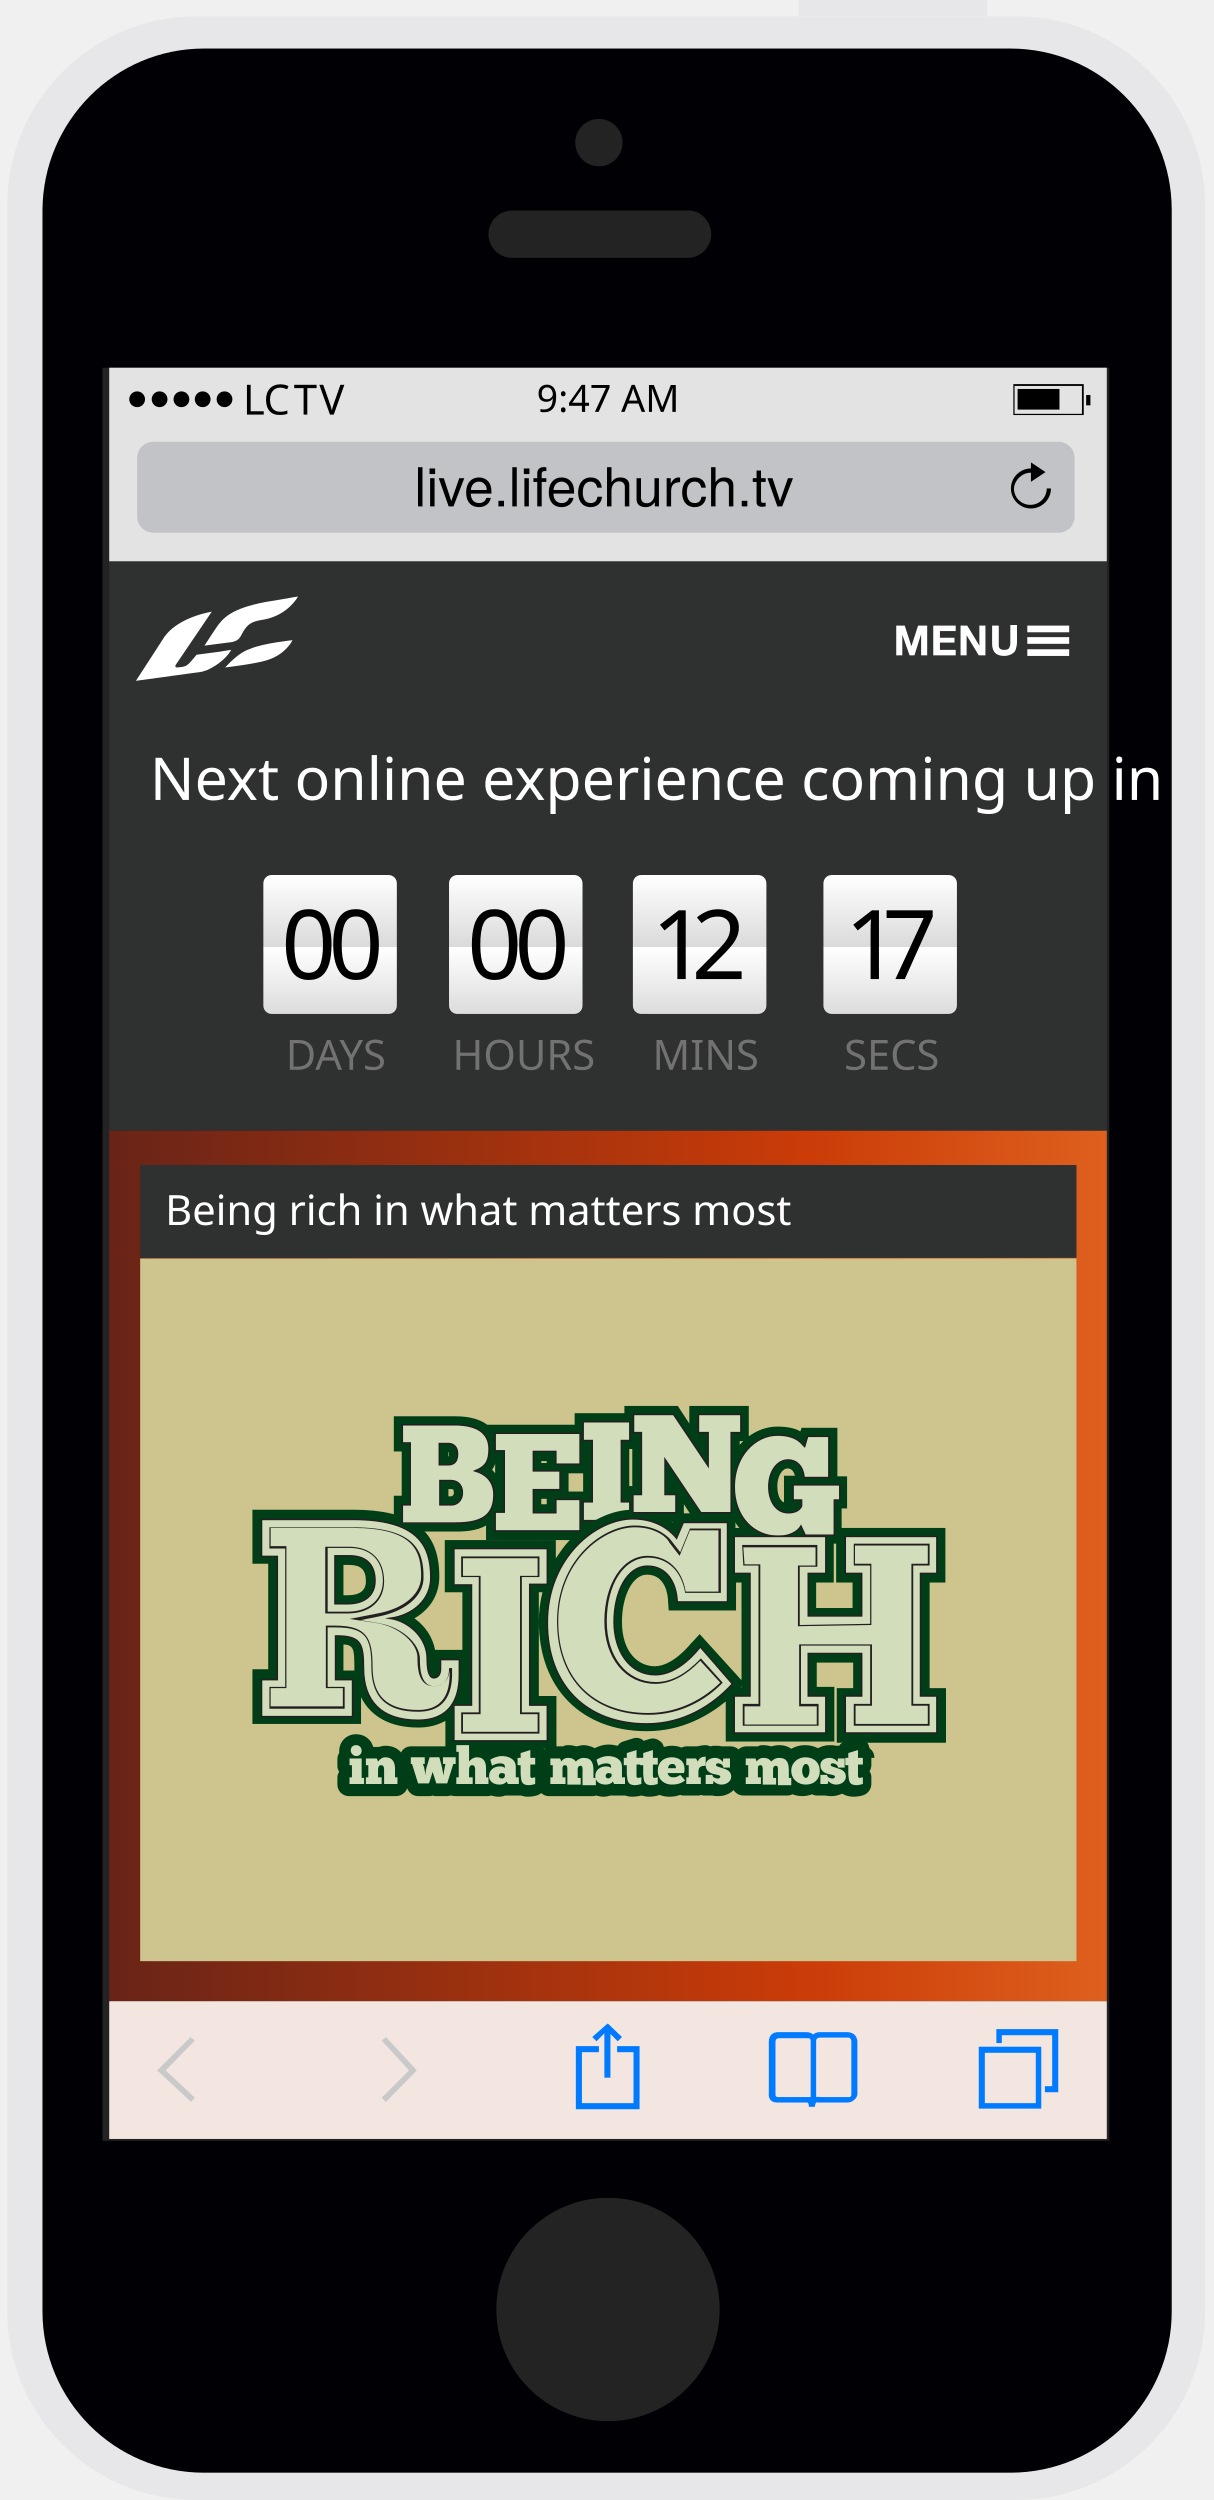
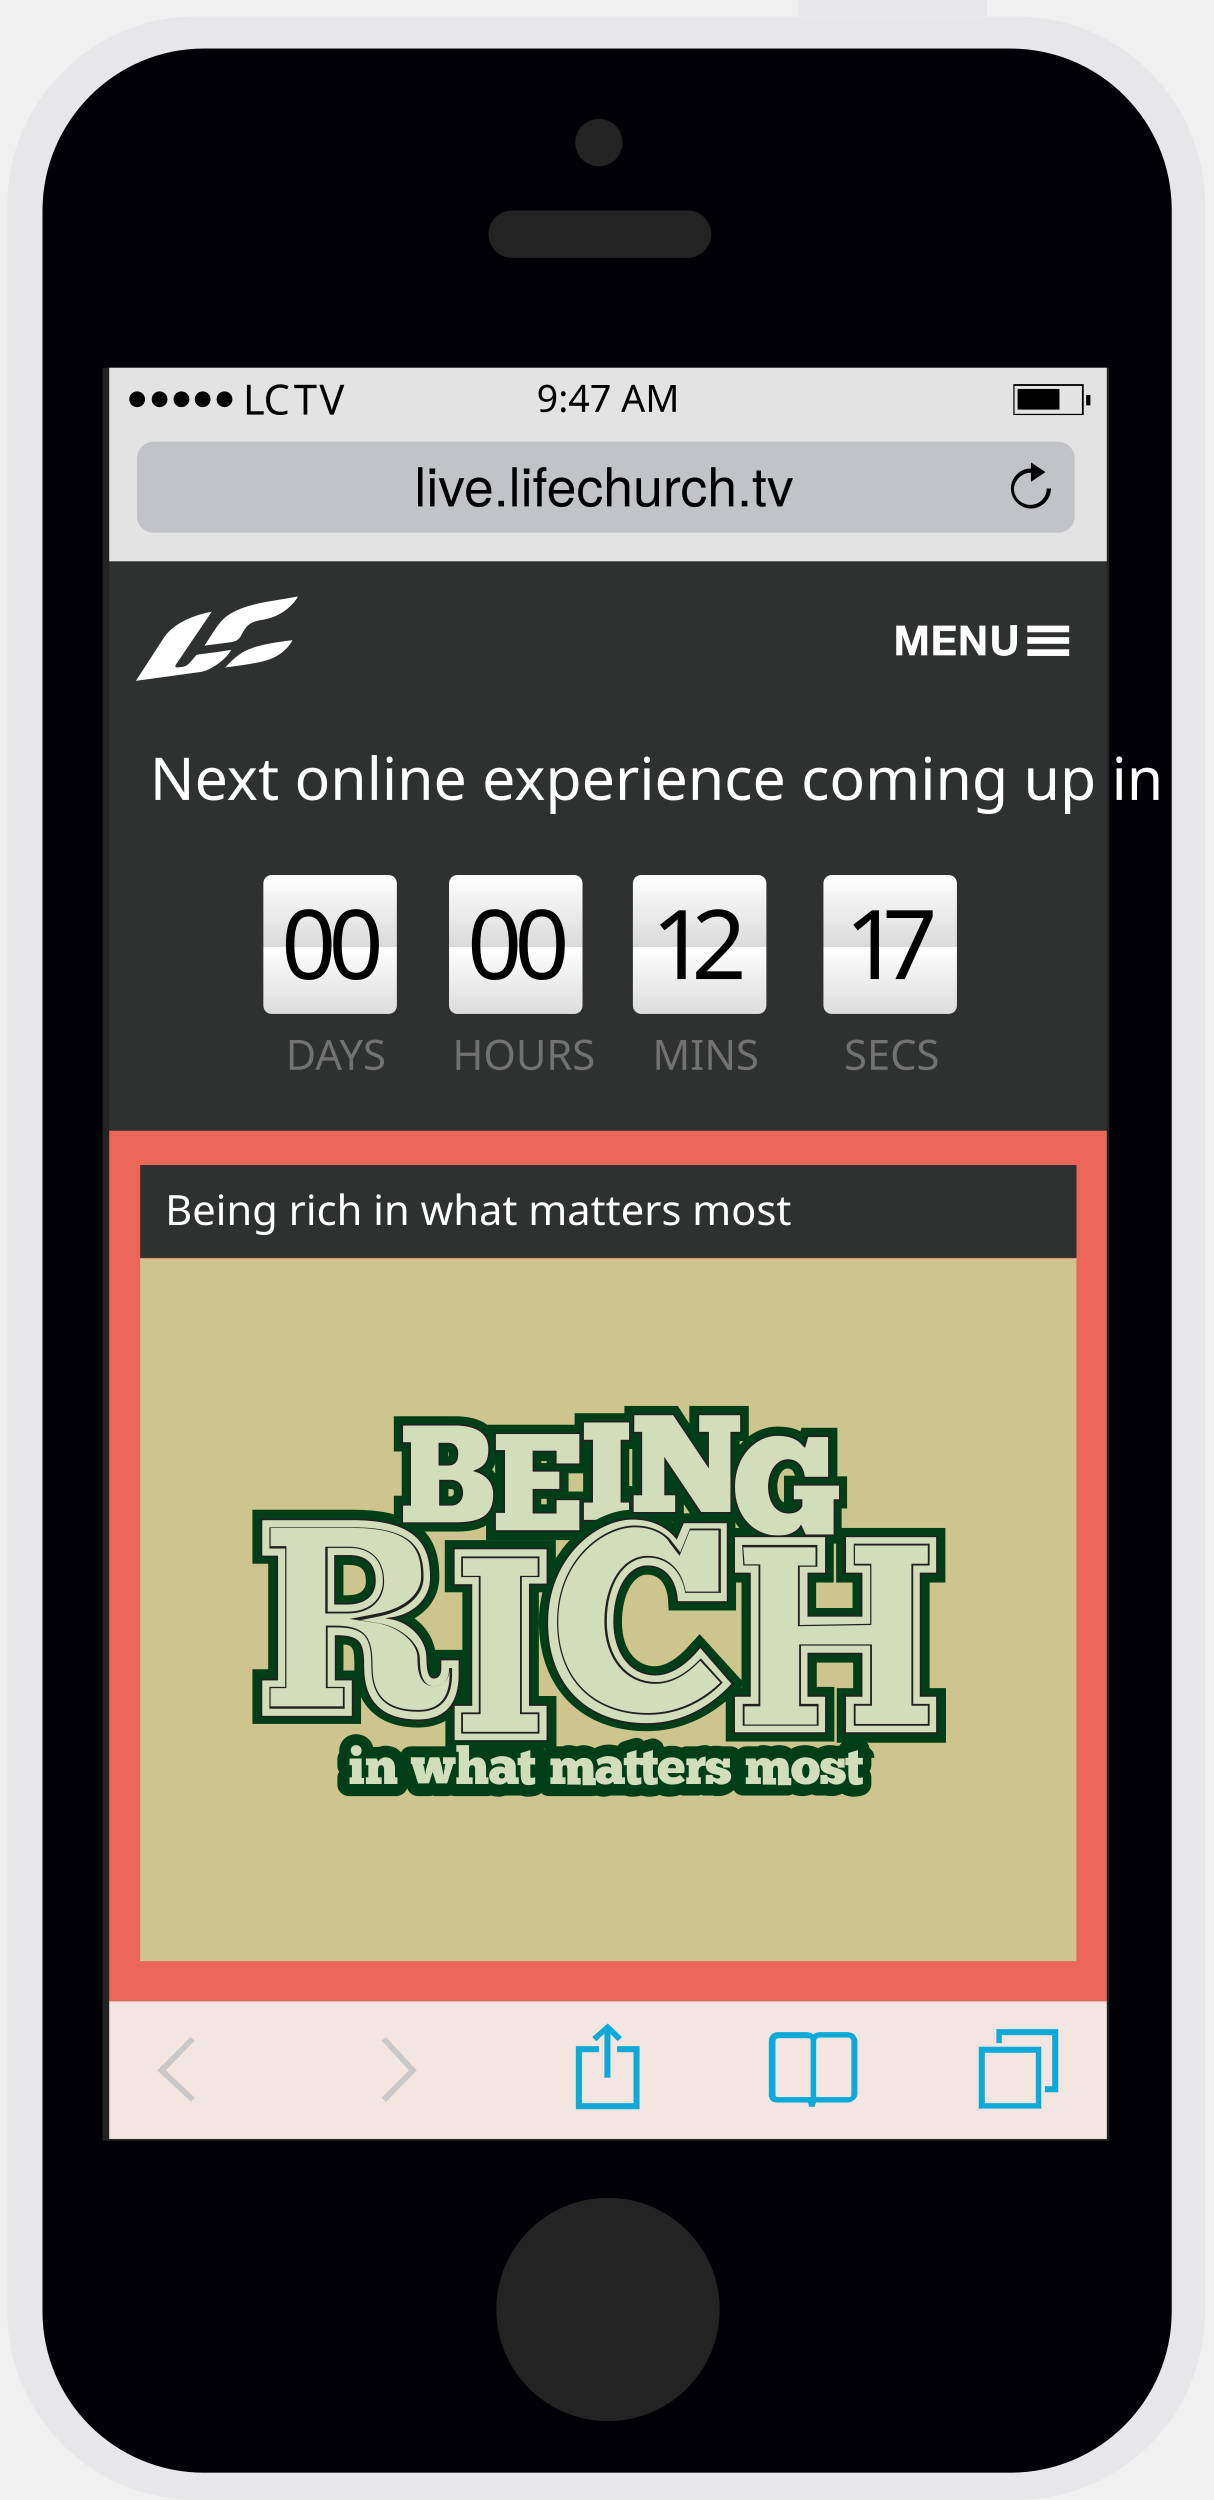
<svg xmlns="http://www.w3.org/2000/svg" version="1.1" x="0px" y="0px" viewBox="84.3 0 200 412" enable-background="new 84.3 0 200 412" xml:space="preserve">
  <g id="Phone">
    <g>
      <path fill="#E7E7E9" d="M282.9,380.9c0,17.2-14,31.1-31.1,31.1H116.6c-17.2,0-31.1-14-31.1-31.1V33.8c0-17.2,14-31.1,31.1-31.1    h135.2c17.2,0,31.1,14,31.1,31.1V380.9z" />
      <path fill="#010005" d="M277.4,380.9c0,14.7-11.9,26.6-26.6,26.6H117.9c-14.7,0-26.6-11.9-26.6-26.6V34.6    C91.4,19.9,103.3,8,117.9,8h132.9c14.7,0,26.6,11.9,26.6,26.6V380.9z" />
      <rect x="215.9" y="0" fill="#E7E7E9" width="31.1" height="2.7" />
      <circle fill="#232323" cx="184.5" cy="380.6" r="18.4" />
      <path fill="#232323" d="M201.5,38.6c0,2.2-1.8,3.9-3.9,3.9h-28.9c-2.2,0-3.9-1.8-3.9-3.9l0,0c0-2.2,1.8-3.9,3.9-3.9h28.9    C199.7,34.6,201.5,36.4,201.5,38.6L201.5,38.6z" />
      <circle fill="#232323" cx="183" cy="23.5" r="3.9" />
      <rect x="101.2" y="60.6" fill="#232323" width="165.9" height="292.2" />
    </g>
  </g>
  <g id="Contents">
-     <linearGradient id="SVGID_1_" gradientUnits="userSpaceOnUse" x1="102.254" y1="258.072" x2="266.699" y2="258.072">
-       <stop offset="0" style="stop-color:#692417" />
-       <stop offset="0.7" style="stop-color:#CB3C08" />
-       <stop offset="1" style="stop-color:#DE601E" />
-     </linearGradient>
-     <rect x="102.3" y="186.3" fill="url(#SVGID_1_)" width="164.4" height="143.5" />
+     <rect x="102.3" y="186.3" fill="#E96658" width="164.4" height="143.5" />
    <rect x="102.3" y="92.5" fill="#2F3030" width="164.4" height="93.8" />
    <path fill="#FFFFFF" d="M118.5,110.4c-0.3,0.1-0.6,0.2-0.9,0.3l-10.9,1.5l4.6-7.1c1.1-1.7,3.7-3.5,7.9-4.3l-4.2,6.2   c-0.1,0.1-0.2,0.3-0.4,0.6l-1.3,1.9c-0.2,0.3-0.1,0.5,0.2,0.5c1.2-0.1,1.5-0.2,2-0.7c0.1-0.1,0.8-0.9,1.2-1.4l3.8-0.5   c1.1-0.2,1.9-0.3,1.9-0.3S121.5,109,118.5,110.4z M128.3,108.8c-1.8,0.6-6.9,1.2-6.9,1.2c2.4-2.6,3.7-2.9,4.2-3.1   c2.1-0.9,6.9-1.4,6.9-1.4C132.5,105.5,131.5,107.8,128.3,108.8z M127.8,102.1c-1.8,0.3-2.7,0.5-3.7,2.5c-0.1,0.2-0.4,0.9-1.2,1.1   l-0.3,0.1l-4.6,0.6c0.7-1.1,1.7-2.6,1.9-2.9c1.1-1.6,2.4-3.2,8.2-4.3c0,0,3.2-0.5,5.3-0.9C133.4,98.4,131.7,101.4,127.8,102.1z" />
    <g>
      <path fill="#FFFFFF" d="M233.4,103.1l1.1,3.4h0l1.1-3.4h1.5v4.9h-1v-3.5h0L235,108h-0.8l-1.2-3.4h0v3.4h-1v-4.9H233.4z" />
      <path fill="#FFFFFF" d="M241.8,103.1v0.9h-2.6v1.1h2.4v0.8h-2.4v1.2h2.6v0.9h-3.7v-4.9H241.8z" />
      <path fill="#FFFFFF" d="M243.7,103.1l2,3.3h0v-3.3h1v4.9h-1.1l-2-3.3h0v3.3h-1v-4.9H243.7z" />
      <path fill="#FFFFFF" d="M251.3,107.6c-0.4,0.3-0.9,0.5-1.5,0.5c-0.7,0-1.2-0.2-1.5-0.5s-0.5-0.8-0.5-1.5v-3h1.1v3    c0,0.1,0,0.3,0,0.4s0.1,0.2,0.1,0.3c0.1,0.1,0.2,0.2,0.3,0.2c0.1,0.1,0.3,0.1,0.5,0.1c0.4,0,0.7-0.1,0.8-0.3    c0.1-0.2,0.2-0.4,0.2-0.8v-3h1.1v3C251.8,106.8,251.7,107.3,251.3,107.6z" />
    </g>
    <rect x="253.6" y="103.1" fill="#FFFFFF" width="6.9" height="1.1" />
    <rect x="253.6" y="105" fill="#FFFFFF" width="6.9" height="1.1" />
    <rect x="253.6" y="107" fill="#FFFFFF" width="6.9" height="1.1" />
    <text transform="matrix(1 0 0 1 108.9906 131.8236)" fill="#FFFFFF" font-family="'MyriadPro-Regular'" font-size="9.719">Next online experience coming up in</text>
-     <linearGradient id="SVGID_2_" gradientUnits="userSpaceOnUse" x1="138.689" y1="144.2" x2="138.689" y2="167.032">
+     <linearGradient id="SVGID_1_" gradientUnits="userSpaceOnUse" x1="138.689" y1="144.2" x2="138.689" y2="167.032">
      <stop offset="0" style="stop-color:#FFFFFF" />
      <stop offset="0.518" style="stop-color:#DBDADA" />
      <stop offset="0.52" style="stop-color:#FFFFFF" />
      <stop offset="1" style="stop-color:#DDDCDC" />
    </linearGradient>
-     <path fill="url(#SVGID_2_)" d="M149.7,165.7c0,0.8-0.6,1.4-1.4,1.4h-19.2c-0.8,0-1.4-0.6-1.4-1.4v-20.1c0-0.8,0.6-1.4,1.4-1.4h19.2   c0.8,0,1.4,0.6,1.4,1.4V165.7z" />
+     <path fill="url(#SVGID_1_)" d="M149.7,165.7c0,0.8-0.6,1.4-1.4,1.4h-19.2c-0.8,0-1.4-0.6-1.4-1.4v-20.1c0-0.8,0.6-1.4,1.4-1.4h19.2   c0.8,0,1.4,0.6,1.4,1.4V165.7z" />
    <text transform="matrix(1 0 0 1 130.6377 161.3466)">
      <tspan x="0" y="0" font-family="'MyriadPro-Regular'" font-size="15.868">0</tspan>
      <tspan x="7.8" y="0" font-family="'MyriadPro-Regular'" font-size="15.868">0</tspan>
    </text>
-     <linearGradient id="SVGID_3_" gradientUnits="userSpaceOnUse" x1="169.331" y1="144.2" x2="169.331" y2="167.032">
+     <linearGradient id="SVGID_2_" gradientUnits="userSpaceOnUse" x1="169.331" y1="144.2" x2="169.331" y2="167.032">
      <stop offset="0" style="stop-color:#FFFFFF" />
      <stop offset="0.518" style="stop-color:#DBDADA" />
      <stop offset="0.52" style="stop-color:#FFFFFF" />
      <stop offset="1" style="stop-color:#DDDCDC" />
    </linearGradient>
-     <path fill="url(#SVGID_3_)" d="M180.3,165.7c0,0.8-0.6,1.4-1.4,1.4h-19.2c-0.8,0-1.4-0.6-1.4-1.4v-20.1c0-0.8,0.6-1.4,1.4-1.4h19.2   c0.8,0,1.4,0.6,1.4,1.4V165.7z" />
+     <path fill="url(#SVGID_2_)" d="M180.3,165.7c0,0.8-0.6,1.4-1.4,1.4h-19.2c-0.8,0-1.4-0.6-1.4-1.4v-20.1c0-0.8,0.6-1.4,1.4-1.4h19.2   c0.8,0,1.4,0.6,1.4,1.4V165.7z" />
    <text transform="matrix(1 0 0 1 161.2803 161.3466)">
      <tspan x="0" y="0" font-family="'MyriadPro-Regular'" font-size="15.868">0</tspan>
      <tspan x="7.8" y="0" font-family="'MyriadPro-Regular'" font-size="15.868">0</tspan>
    </text>
-     <linearGradient id="SVGID_4_" gradientUnits="userSpaceOnUse" x1="199.631" y1="144.2" x2="199.631" y2="167.032">
+     <linearGradient id="SVGID_3_" gradientUnits="userSpaceOnUse" x1="199.631" y1="144.2" x2="199.631" y2="167.032">
      <stop offset="0" style="stop-color:#FFFFFF" />
      <stop offset="0.518" style="stop-color:#DBDADA" />
      <stop offset="0.52" style="stop-color:#FFFFFF" />
      <stop offset="1" style="stop-color:#DDDCDC" />
    </linearGradient>
-     <path fill="url(#SVGID_4_)" d="M210.6,165.7c0,0.8-0.6,1.4-1.4,1.4H190c-0.8,0-1.4-0.6-1.4-1.4v-20.1c0-0.8,0.6-1.4,1.4-1.4h19.2   c0.8,0,1.4,0.6,1.4,1.4V165.7z" />
+     <path fill="url(#SVGID_3_)" d="M210.6,165.7c0,0.8-0.6,1.4-1.4,1.4H190c-0.8,0-1.4-0.6-1.4-1.4v-20.1c0-0.8,0.6-1.4,1.4-1.4h19.2   c0.8,0,1.4,0.6,1.4,1.4V165.7z" />
    <text transform="matrix(1 0 0 1 191.6651 161.3466)">
      <tspan x="0" y="0" font-family="'MyriadPro-Regular'" font-size="15.868" letter-spacing="-1">1</tspan>
      <tspan x="6.6" y="0" font-family="'MyriadPro-Regular'" font-size="15.868">2</tspan>
    </text>
-     <linearGradient id="SVGID_5_" gradientUnits="userSpaceOnUse" x1="231.046" y1="144.2" x2="231.046" y2="167.032">
+     <linearGradient id="SVGID_4_" gradientUnits="userSpaceOnUse" x1="231.046" y1="144.2" x2="231.046" y2="167.032">
      <stop offset="0" style="stop-color:#FFFFFF" />
      <stop offset="0.518" style="stop-color:#DBDADA" />
      <stop offset="0.52" style="stop-color:#FFFFFF" />
      <stop offset="1" style="stop-color:#DDDCDC" />
    </linearGradient>
-     <path fill="url(#SVGID_5_)" d="M242,165.7c0,0.8-0.6,1.4-1.4,1.4h-19.2c-0.8,0-1.4-0.6-1.4-1.4v-20.1c0-0.8,0.6-1.4,1.4-1.4h19.2   c0.8,0,1.4,0.6,1.4,1.4V165.7z" />
+     <path fill="url(#SVGID_4_)" d="M242,165.7c0,0.8-0.6,1.4-1.4,1.4h-19.2c-0.8,0-1.4-0.6-1.4-1.4v-20.1c0-0.8,0.6-1.4,1.4-1.4h19.2   c0.8,0,1.4,0.6,1.4,1.4V165.7z" />
    <text transform="matrix(1 0 0 1 223.5097 161.3466)">
      <tspan x="0" y="0" font-family="'MyriadPro-Regular'" font-size="15.868" letter-spacing="-1">1</tspan>
      <tspan x="6.2" y="0" font-family="'MyriadPro-Regular'" font-size="15.868">7</tspan>
    </text>
    <text transform="matrix(1 0 0 1 131.393 176.3025)" fill="#727272" font-family="'MyriadPro-Regular'" font-size="6.867">DAYS</text>
    <text transform="matrix(1 0 0 1 158.8599 176.3025)" fill="#727272" font-family="'MyriadPro-Regular'" font-size="6.867">HOURS</text>
    <text transform="matrix(1 0 0 1 191.8199 176.3025)" fill="#727272" font-family="'MyriadPro-Regular'" font-size="6.867">MINS</text>
    <text transform="matrix(1 0 0 1 223.4063 176.3025)" fill="#727272" font-family="'MyriadPro-Regular'" font-size="6.867">SECS</text>
    <rect x="107.4" y="192" fill="#2F3030" width="154.3" height="15.3" />
    <text transform="matrix(1 0 0 1 111.5088 201.8798)" fill="#FFFFFF" font-family="'MyriadPro-Regular'" font-size="6.867">Being rich in what matters most</text>
    <rect x="107.4" y="207.4" fill="#CEC58E" width="154.3" height="115.8" />
    <path fill="#003E18" d="M222.3,243.2v-7.9h-5.9l-0.2,0.6c-0.8-0.5-2.1-0.8-3.8-0.8c-1.7,0-3.3,0.6-4.7,1.6v-5h-9.8v2.9l-1.9-2.9   h-8.8v1.2h-8.2v1.9h-14.4c-1.1-0.8-2.7-1.4-5.3-1.4h-10.1v5.8h1.3v7.3h-1.3v5.9h10.2c1,0,3.3,0,5-1v2.4h16.8V252h8.2v-1.2h7.6v-2.9   l1.9,2.9h6.5c1.5,2.4,4.1,3.8,7.1,3.8c1.2,0,2.3-0.3,3.3-0.8l0.3,0.6h6.9v-5.8h0.9v-5.3H222.3z M158.2,239.3L158.2,239.3   C158.2,239.3,158.3,239.3,158.2,239.3c0.1,0,0.1,0.1,0.1,0.3c0,0.2,0,0.3,0,0.4c0,0-0.1,0-0.1,0V239.3z M158.6,246.6h-0.4v-1.2h0.4   c0.3,0,0.5,0,0.5,0.6C159.1,246.5,158.7,246.6,158.6,246.6z M165.9,242.8c-0.2-0.2-0.3-0.4-0.5-0.6c0.2-0.3,0.4-0.6,0.5-1V242.8z    M174.4,247.9h-0.9V247h0.9V247.9z M174.4,241.1h-0.9v-0.3h0.9V241.1z M180.4,245.8H178v-3h2.4V245.8z M188.5,244.9h-0.5l0-6.1h0.5   V244.9z M213.5,243.2v4.4c-0.9-0.4-1.1-1.8-1.1-2.7c0-1.6,0.8-2.9,1.7-2.9c0.6,0,1,0.4,1.2,1.2H213.5z M206.8,237.5   c-0.2,0.2-0.4,0.4-0.6,0.6v-0.6H206.8z" />
    <path fill="#D2DDBB" stroke="#231F20" stroke-width="0.25" stroke-miterlimit="10" d="M180.4,234.3h7.7v3.1h-1.4v10.1h1.4v3.1h-7.7   v-3.1h1.5v-10.1h-1.5V234.3z" />
    <path fill="#003E18" d="M240.1,260.8v-9h-18v9h2.7v4.2h-6v-4.2h2.9v-9h-16.2v-2.4h-9.7l-0.6,1.5c-1.4-1-3.5-2.1-6.6-2.1   c-3.6,0-7.4,1.9-10.4,5c-0.9,0.9-1.6,2-2.3,3v-3h-18.3v8.6h2.9v9.5H156c-0.4-2.1-1.6-3.9-3.4-5.2c2.6-1.5,4.1-3.9,4.1-6.9   c0-7.6-4.4-11-14.3-11h-16.5v8.9h2.6v17.4h-2.6v9h17.9v-4.4c1.6,3.2,4.8,5,9.4,5c1.8,0,3.2-0.4,4.5-1.1v4.6h18.3v-8.7h-2.9v-17.1   h0.6c-0.4,1.6-0.6,3.2-0.6,4.8c0,11,7,18.1,17.8,18.1c5.8,0,10.2-2.6,13-4.9v6.6h17.9v-9h-2.9V274h6v4.2h-2.7v9h18v-9h-2.7v-17.4   H240.1z M141.6,262.9h-0.7v-5h0.9c2,0,2.8,0.8,2.8,2.7C144.6,262.1,143.6,262.9,141.6,262.9z M140.9,275.3V271   c1.7,0.1,1.8,0.8,1.8,3.8c0,0.2,0,0.4,0,0.5H140.9z M206.5,278.1h-0.1l0.1-0.2V278.1z M206.5,276.9l-6.9-7.6l-1.1,1.2   c0,0-0.1,0.1-0.2,0.2c-2.7,3.2-4.8,3.9-6.1,3.9c-2.7,0-5.4-2.3-5.4-7.3c0-4.4,1.8-7.8,4.1-7.8c3.1,0,3.5,3.4,3.5,4.5l0.1,1.4h11.1   v-4.6h0.9V276.9z" />
    <path fill="#D2DDBB" stroke="#231F20" stroke-width="0.25" stroke-miterlimit="10" d="M150.6,251v-3h1.3v-10.2h-1.3v-3h8.6   c3.8,0,5.7,1.4,5.7,4c0,1.9-0.5,2.9-2.3,3.6c1.7,0.5,3.1,1.7,3.1,3.9c0,3.3-1.8,4.7-6.3,4.7H150.6z M156.7,237.9v3.5h1.4   c1.2,0,1.6-0.7,1.6-1.8c0-1.1-0.6-1.7-1.5-1.7H156.7z M160.5,246c0-1.2-0.7-2-1.9-2h-1.8v4h1.9C159.6,248,160.5,247.3,160.5,246z" />
    <path fill="#D2DDBB" stroke="#231F20" stroke-width="0.25" stroke-miterlimit="10" d="M165.9,236.2h14v5.1h-4v-2.1h-3.7v3.2h4.4   v3.1h-4.4v3.8h3.7v-2.2h4v5.2h-14v-3.1h1.5v-10.1h-1.5V236.2z" />
    <path fill="#D2DDBB" stroke="#231F20" stroke-width="0.25" stroke-miterlimit="10" d="M206.3,236.1h-1.5v13.2h-5l-5.9-8.8v5.8h1.8   v3h-7.1v-3h1.4v-10.2h-1.3v-3h6.6l5.7,8.5l0-5.5h-1.6v-3h7V236.1z" />
    <g>
      <g>
        <path fill="#003E18" d="M144.3,294h-2.4v-1.1h0.4v-2h-0.4v-1.1h2v3.2h0.4V294z M143,287.6c0.6,0,0.9,0.5,0.9,0.9     c0,0.5-0.3,0.9-0.9,0.9c-0.5,0-0.9-0.5-0.9-0.9C142.1,288.1,142.4,287.6,143,287.6z" />
        <path fill="#003E18" d="M147.2,294h-2.6v-1.1h0.4v-2h-0.4v-1.1h1.8l0.2,0.5c0.3-0.4,0.7-0.7,1.2-0.7c1.3,0,1.6,1,1.6,1.9v1.4h0.4     v1.1h-2.2v-2.3c0-0.3,0-0.8-0.5-0.8c-0.4,0-0.5,0.4-0.5,0.8v1.2h0.6V294z" />
        <path fill="#003E18" d="M154.4,292.7c0-0.4,0.1-1.2,0.4-2l0.3-1h1.6l0.3,1.1c0.2,0.7,0.3,1.6,0.4,1.9h0c0-0.3,0.1-0.9,0.2-1.4     l0.1-0.5h-0.4v-1.1h2.1v1.1h-0.4l-1,3.2h-1.8l-0.6-1.9l-0.6,1.9h-1.8l-1-3.2H152v-1.1h2.3v1.1H154l0.2,0.6     C154.3,291.9,154.4,292.5,154.4,292.7L154.4,292.7z" />
        <path fill="#003E18" d="M162.2,294h-2.7v-1.1h0.4v-4.2h-0.4v-1.1h2.1v2.7c0.1-0.2,0.7-0.7,1.3-0.7c1.3,0,1.5,1,1.5,1.9v1.4h0.4     v1.1h-2.2v-2.3c0-0.3,0-0.8-0.5-0.8c-0.4,0-0.5,0.4-0.5,0.8v1.2h0.6V294z" />
        <path fill="#003E18" d="M165.1,290.1c0.3-0.2,1.1-0.6,1.9-0.6c1,0,2.3,0.4,2.3,1.8v1.7h0.5v1.1H168l-0.2-0.4     c-0.3,0.4-0.8,0.5-1.2,0.5c-0.8,0-1.7-0.4-1.7-1.4c0-1,0.8-1.6,1.8-1.6c0.5,0,0.8,0.2,0.8,0.3v-0.3c0-0.4-0.4-0.5-0.8-0.5     c-0.5,0-1,0.2-1.3,0.4L165.1,290.1z M167.5,292.8v-0.3c0,0-0.1-0.2-0.5-0.2c-0.3,0-0.5,0.2-0.5,0.5c0,0.2,0.2,0.4,0.5,0.4     S167.5,292.9,167.5,292.8z" />
        <path fill="#003E18" d="M169.6,289.7h0.5V289l1.6-0.5v1.3h0.8v1.1h-0.8v1.5c0,0.3-0.1,0.7,0.3,0.7c0.1,0,0.4-0.1,0.5-0.1v1.1     c-0.3,0.1-0.8,0.2-1,0.2c-1.3,0-1.3-0.7-1.4-1.8v-1.5h-0.5V289.7z" />
        <path fill="#003E18" d="M177.5,294h-2.5v-1.1h0.4v-2h-0.4v-1.1h1.6l0.2,0.5c0.1-0.2,0.5-0.6,1.1-0.6c0.9,0,1.1,0.4,1.3,0.6     c0.3-0.3,0.7-0.6,1.3-0.6c1.4,0,1.6,1,1.6,2.1v1.2h0.4v1.2h-2.2v-2.1c0-0.4,0.1-1.1-0.3-1.1c-0.4,0-0.5,0.3-0.5,0.6v1.4h0.5v1.1     h-2.2v-2.2c0-0.7,0-1-0.4-1c-0.3,0-0.4,0.2-0.4,0.5v1.5h0.5V294z" />
        <path fill="#003E18" d="M182.6,290.1c0.3-0.2,1.1-0.6,1.9-0.6c1,0,2.3,0.4,2.3,1.8v1.7h0.5v1.1h-1.8l-0.2-0.4     c-0.3,0.4-0.8,0.5-1.2,0.5c-0.8,0-1.7-0.4-1.7-1.4c0-1,0.8-1.6,1.8-1.6c0.5,0,0.8,0.2,0.8,0.3v-0.3c0-0.4-0.4-0.5-0.8-0.5     c-0.5,0-1,0.2-1.3,0.4L182.6,290.1z M185.1,292.8v-0.3c0,0-0.1-0.2-0.5-0.2c-0.3,0-0.5,0.2-0.5,0.5c0,0.2,0.2,0.4,0.5,0.4     C184.8,293.1,185,292.9,185.1,292.8z" />
        <path fill="#003E18" d="M187.1,289.7h0.5V289l1.6-0.5v1.3h0.8v1.1h-0.8v1.5c0,0.3-0.1,0.7,0.3,0.7c0.1,0,0.4-0.1,0.5-0.1v1.1     c-0.3,0.1-0.8,0.2-1,0.2c-1.3,0-1.3-0.7-1.4-1.8v-1.5h-0.5V289.7z" />
        <path fill="#003E18" d="M189.8,289.7h0.5V289l1.6-0.5v1.3h0.8v1.1h-0.8v1.5c0,0.3-0.1,0.7,0.3,0.7c0.1,0,0.4-0.1,0.5-0.1v1.1     c-0.3,0.1-0.8,0.2-1,0.2c-1.3,0-1.3-0.7-1.4-1.8v-1.5h-0.5V289.7z" />
        <path fill="#003E18" d="M197.2,293.4c-0.6,0.5-1.3,0.7-2.2,0.7c-1.1,0-2.3-0.7-2.3-2.3c0-1.4,1-2.2,2.3-2.2c1,0,1.8,0.5,2,1.2     c0.1,0.3,0.2,1,0,1.4h-2.7c0.1,0.2,0.2,0.7,0.9,0.7c0.3,0,0.7,0,1.2-0.4L197.2,293.4z M194.4,291.5h1.3c0-0.3-0.1-0.7-0.6-0.7     C194.5,290.8,194.4,291.3,194.4,291.5z" />
        <path fill="#003E18" d="M199.8,294h-2.4v-1.1h0.4v-2h-0.4v-1.1h1.6l0.3,0.5c0.2-0.4,0.4-0.8,1.3-0.8v1.5c-0.8,0-1.2,0.2-1.2,1     v0.9h0.4V294z" />
        <path fill="#003E18" d="M200.6,294v-1.5h1.1c0,0.5,0.7,0.6,0.9,0.6c0.2,0,0.4-0.1,0.4-0.3c0-0.3-0.6-0.3-1.3-0.5     c-0.6-0.2-1.1-0.6-1.1-1.4c0-0.9,0.9-1.2,1.5-1.2c0.6,0,1.1,0.3,1.3,0.7l0.1-0.6h1.1v1.5h-1.1c0-0.4-0.4-0.7-0.9-0.7     c-0.2,0-0.3,0.1-0.3,0.3c0,0.2,0.5,0.3,1.1,0.5c0.7,0.2,1.4,0.5,1.4,1.4c0,0.8-0.8,1.3-1.6,1.3c-0.6,0-1.1-0.3-1.3-0.6l-0.1,0.5     H200.6z" />
        <path fill="#003E18" d="M209.7,294h-2.5v-1.1h0.4v-2h-0.4v-1.1h1.6l0.2,0.5c0.1-0.2,0.5-0.6,1.1-0.6c0.9,0,1.1,0.4,1.3,0.6     c0.3-0.3,0.7-0.6,1.3-0.6c1.4,0,1.6,1,1.6,2.1v1.2h0.4v1.2h-2.2v-2.1c0-0.4,0.1-1.1-0.3-1.1c-0.4,0-0.5,0.3-0.5,0.6v1.4h0.5v1.1     H210v-2.2c0-0.7,0-1-0.4-1c-0.3,0-0.4,0.2-0.4,0.5v1.5h0.5V294z" />
        <path fill="#003E18" d="M214.7,291.9c0-1.4,1.2-2.2,2.3-2.2c1.4,0,2.4,0.8,2.4,2.3c0,1.4-1,2.2-2.3,2.2     C215.9,294.1,214.7,293.4,214.7,291.9z M217.7,291.9c0-0.6-0.2-1.1-0.6-1.1c-0.3,0-0.6,0.5-0.6,1.1c0,0.7,0.3,1.2,0.6,1.2     C217.4,293,217.7,292.6,217.7,291.9z" />
        <path fill="#003E18" d="M219.5,294v-1.5h1.1c0,0.5,0.7,0.6,0.9,0.6c0.2,0,0.4-0.1,0.4-0.3c0-0.3-0.6-0.3-1.3-0.5     c-0.6-0.2-1.1-0.6-1.1-1.4c0-0.9,0.9-1.2,1.5-1.2c0.6,0,1.1,0.3,1.3,0.7l0.1-0.6h1.1v1.5h-1.1c0-0.4-0.4-0.7-0.9-0.7     c-0.2,0-0.3,0.1-0.3,0.3c0,0.2,0.5,0.3,1.1,0.5c0.7,0.2,1.4,0.5,1.4,1.4c0,0.8-0.8,1.3-1.6,1.3c-0.6,0-1.1-0.3-1.3-0.6l-0.1,0.5     H219.5z" />
        <g>
          <path fill="#003E18" d="M223.6,289.7h0.5V289l1.6-0.5v1.3h0.8v1.1h-0.8v1.5c0,0.3-0.1,0.7,0.3,0.7c0.1,0,0.4-0.1,0.5-0.1v1.1      c-0.3,0.1-0.8,0.2-1,0.2c-1.3,0-1.3-0.7-1.4-1.8v-1.5h-0.5V289.7z" />
          <path fill="#003E18" d="M228.4,289.7c0-0.7-0.3-1.2-0.8-1.6c-0.1-0.5-0.3-1-0.8-1.3c-0.5-0.4-1.1-0.5-1.7-0.3l-1.6,0.5      c-0.4,0.1-0.7,0.4-0.9,0.7h-0.2c-0.1,0-0.2,0-0.4,0c-0.3-0.1-0.6-0.1-1-0.1c-0.7,0-1.3,0.2-1.9,0.5c-0.6-0.3-1.3-0.5-2.1-0.5      c-0.9,0-1.6,0.2-2.3,0.6c-0.8-0.6-1.7-0.6-2.1-0.6c-0.3,0-0.8,0.1-1.2,0.2c-0.4-0.1-0.8-0.2-1.3-0.2c-0.3,0-0.6,0-0.9,0.2      c-0.1,0-0.2,0-0.3,0h-1.6c-0.5,0-1,0.2-1.3,0.5c-0.3-0.3-0.8-0.5-1.3-0.5h-1.1c-0.1,0-0.2,0-0.4,0c-0.3-0.1-0.6-0.1-1-0.1      c-0.3,0-0.5,0-0.8,0.1c-0.3-0.1-0.5-0.2-0.8-0.2c-0.5,0-1,0.1-1.4,0.2c-0.1,0-0.2,0-0.2,0h-1.6c-0.3,0-0.5,0.1-0.8,0.2      c-0.5-0.2-1-0.3-1.6-0.3c-0.5,0-0.9,0.1-1.3,0.2c-0.1-0.4-0.3-0.8-0.7-1c-0.5-0.4-1.1-0.5-1.7-0.3l-1,0.3c0,0,0,0,0-0.1      c-0.5-0.4-1.1-0.5-1.7-0.3l-1.6,0.5c-0.4,0.1-0.7,0.4-0.9,0.7c-0.5-0.1-1-0.2-1.5-0.2c-0.8,0-1.5,0.2-2.3,0.6      c-0.7-0.4-1.5-0.5-1.8-0.5c-0.3,0-0.8,0.1-1.2,0.2c-0.4-0.1-0.8-0.2-1.3-0.2c-0.3,0-0.6,0-0.9,0.2c-0.1,0-0.2,0-0.3,0h-1.6      c-0.5,0-0.9,0.2-1.2,0.5c-0.1-0.1-0.1-0.1-0.2-0.2c-0.1-0.5-0.3-1-0.8-1.3c-0.5-0.4-1.1-0.5-1.7-0.3l-1.6,0.5      c-0.4,0.1-0.7,0.4-0.9,0.7c-0.5-0.1-1-0.2-1.6-0.2c-0.7,0-1.5,0.2-2.2,0.6c-0.4-0.2-0.9-0.4-1.2-0.4v-0.1c0-1.1-0.9-1.9-1.9-1.9      h-2.1c-1.1,0-1.9,0.9-1.9,1.9v0.2h-0.2c-0.1,0-0.2,0-0.4,0c-0.1,0-0.2,0-0.4,0H155c-0.1,0-0.3,0-0.4,0c-0.1,0-0.2,0-0.4,0H152      c-0.7,0-1.3,0.4-1.6,1c-0.7-0.8-1.6-1.1-2.6-1.1c-0.4,0-0.7,0.1-1.1,0.2c-0.1,0-0.2,0-0.3,0h-0.6c-0.3-1.2-1.4-2.1-2.8-2.1      c-1.6,0-2.8,1.2-2.8,2.8c0,0.1,0,0.2,0,0.3c-0.2,0.3-0.3,0.6-0.3,1v1.1c0,0.4,0.1,0.7,0.3,1c-0.2,0.3-0.3,0.6-0.3,1v1.1      c0,1.1,0.9,1.9,1.9,1.9h2.4c0,0,0.1,0,0.1,0c0,0,0.1,0,0.1,0h2.6c0.1,0,0.1,0,0.2,0c0.1,0,0.1,0,0.2,0h2.2      c0.8,0,1.6-0.6,1.8-1.3c0.3,0.8,1,1.3,1.8,1.3h1.8c0.2,0,0.4,0,0.6-0.1c0.2,0.1,0.4,0.1,0.6,0.1h1.8c0.2,0,0.5-0.1,0.7-0.1      c0.2,0.1,0.5,0.1,0.7,0.1h2.7c0.1,0,0.1,0,0.2,0c0.1,0,0.1,0,0.2,0h2.2c0.2,0,0.3,0,0.5-0.1c0.4,0.1,0.8,0.2,1.3,0.2      c0.4,0,0.8-0.1,1.1-0.2c0.1,0,0.2,0,0.3,0h1.8c0.1,0,0.3,0,0.4,0c0.4,0.1,0.7,0.2,1.2,0.2c0,0,1,0,1.7-0.3      c0.2-0.1,0.4-0.2,0.5-0.3c0.3,0.3,0.8,0.5,1.2,0.5h2.5c0,0,0.1,0,0.1,0c0,0,0.1,0,0.1,0h2.2c0,0,0.1,0,0.1,0c0,0,0.1,0,0.1,0      h2.2c0.2,0,0.3,0,0.5-0.1c0.4,0.1,0.8,0.2,1.3,0.2c0.4,0,0.8-0.1,1.1-0.2c0.1,0,0.2,0,0.3,0h1.8c0.1,0,0.2,0,0.3,0      c0.3,0.1,0.7,0.2,1.2,0.2c0,0,0.8,0,1.5-0.2c0.4,0.1,0.8,0.2,1.3,0.2c0,0,1,0,1.7-0.3c0.5,0.2,1,0.3,1.6,0.3      c0.7,0,1.2-0.1,1.8-0.3c0.2,0.1,0.4,0.1,0.6,0.1h2.4c0.1,0,0.3,0,0.4-0.1c0.1,0,0.3,0.1,0.4,0.1h1.1c0.1,0,0.3,0,0.4,0      c0.3,0.1,0.7,0.1,1,0.1c1,0,1.9-0.4,2.5-1c0.3,0.5,0.9,0.9,1.6,0.9h2.5c0,0,0.1,0,0.1,0c0,0,0.1,0,0.1,0h2.2c0,0,0.1,0,0.1,0      c0,0,0.1,0,0.1,0h2.2c0.3,0,0.6-0.1,0.8-0.2c0.5,0.2,1.1,0.3,1.6,0.3c0.6,0,1.1-0.1,1.6-0.3c0.2,0.1,0.5,0.2,0.8,0.2h1.1      c0.1,0,0.3,0,0.4,0c0.3,0.1,0.7,0.1,1,0.1c0.6,0,1.2-0.2,1.7-0.4c0.5,0.3,1.1,0.5,1.9,0.5c0,0,1,0,1.7-0.3      c0.7-0.3,1.2-1,1.2-1.8v-1.1c0-0.4-0.1-0.7-0.3-1c0.2-0.3,0.3-0.7,0.3-1V289.7z" />
        </g>
      </g>
      <g>
        <path fill="#D2DDBB" d="M144.3,294h-2.4v-1.1h0.4v-2h-0.4v-1.1h2v3.2h0.4V294z M143,287.6c0.6,0,0.9,0.5,0.9,0.9     c0,0.5-0.3,0.9-0.9,0.9c-0.5,0-0.9-0.5-0.9-0.9C142.1,288,142.4,287.6,143,287.6z" />
        <path fill="#D2DDBB" d="M147.2,294h-2.6v-1.1h0.4v-2h-0.4v-1.1h1.8l0.2,0.5c0.3-0.4,0.7-0.7,1.2-0.7c1.3,0,1.6,1,1.6,1.9v1.4h0.4     v1.1h-2.2v-2.3c0-0.3,0-0.8-0.5-0.8c-0.4,0-0.5,0.4-0.5,0.8v1.2h0.6V294z" />
        <path fill="#D2DDBB" d="M154.4,292.6c0-0.4,0.1-1.2,0.4-2l0.3-1h1.6l0.3,1.1c0.2,0.7,0.3,1.6,0.4,1.9h0c0-0.3,0.1-0.9,0.2-1.4     l0.1-0.5h-0.4v-1.1h2.1v1.1h-0.4l-1,3.2h-1.8l-0.6-1.9l-0.6,1.9h-1.8l-1-3.2H152v-1.1h2.3v1.1H154l0.2,0.6     C154.3,291.8,154.4,292.4,154.4,292.6L154.4,292.6z" />
        <path fill="#D2DDBB" d="M162.2,294h-2.7v-1.1h0.4v-4.2h-0.4v-1.1h2.1v2.7c0.1-0.2,0.7-0.7,1.3-0.7c1.3,0,1.5,1,1.5,1.9v1.4h0.4     v1.1h-2.2v-2.3c0-0.3,0-0.8-0.5-0.8c-0.4,0-0.5,0.4-0.5,0.8v1.2h0.6V294z" />
        <path fill="#D2DDBB" d="M165.1,290c0.3-0.2,1.1-0.6,1.9-0.6c1,0,2.3,0.4,2.3,1.8v1.7h0.5v1.1H168l-0.2-0.4     c-0.3,0.4-0.8,0.5-1.2,0.5c-0.8,0-1.7-0.4-1.7-1.4c0-1,0.8-1.6,1.8-1.6c0.5,0,0.8,0.2,0.8,0.3v-0.3c0-0.4-0.4-0.5-0.8-0.5     c-0.5,0-1,0.2-1.3,0.4L165.1,290z M167.5,292.7v-0.3c0,0-0.1-0.2-0.5-0.2c-0.3,0-0.5,0.2-0.5,0.5c0,0.2,0.2,0.4,0.5,0.4     S167.5,292.9,167.5,292.7z" />
        <path fill="#D2DDBB" d="M169.6,289.7h0.5v-0.8l1.6-0.5v1.3h0.8v1.1h-0.8v1.5c0,0.3-0.1,0.7,0.3,0.7c0.1,0,0.4-0.1,0.5-0.1v1.1     c-0.3,0.1-0.8,0.2-1,0.2c-1.3,0-1.3-0.7-1.4-1.8v-1.5h-0.5V289.7z" />
        <path fill="#D2DDBB" d="M177.5,294h-2.5v-1.1h0.4v-2h-0.4v-1.1h1.6l0.2,0.5c0.1-0.2,0.5-0.6,1.1-0.6c0.9,0,1.1,0.4,1.3,0.6     c0.3-0.3,0.7-0.6,1.3-0.6c1.4,0,1.6,1,1.6,2.1v1.2h0.4v1.2h-2.2v-2.1c0-0.4,0.1-1.1-0.3-1.1c-0.4,0-0.5,0.3-0.5,0.6v1.4h0.5v1.1     h-2.2v-2.2c0-0.7,0-1-0.4-1c-0.3,0-0.4,0.2-0.4,0.5v1.5h0.5V294z" />
        <path fill="#D2DDBB" d="M182.6,290c0.3-0.2,1.1-0.6,1.9-0.6c1,0,2.3,0.4,2.3,1.8v1.7h0.5v1.1h-1.8l-0.2-0.4     c-0.3,0.4-0.8,0.5-1.2,0.5c-0.8,0-1.7-0.4-1.7-1.4c0-1,0.8-1.6,1.8-1.6c0.5,0,0.8,0.2,0.8,0.3v-0.3c0-0.4-0.4-0.5-0.8-0.5     c-0.5,0-1,0.2-1.3,0.4L182.6,290z M185.1,292.7v-0.3c0,0-0.1-0.2-0.5-0.2c-0.3,0-0.5,0.2-0.5,0.5c0,0.2,0.2,0.4,0.5,0.4     C184.8,293,185,292.9,185.1,292.7z" />
        <path fill="#D2DDBB" d="M187.1,289.7h0.5v-0.8l1.6-0.5v1.3h0.8v1.1h-0.8v1.5c0,0.3-0.1,0.7,0.3,0.7c0.1,0,0.4-0.1,0.5-0.1v1.1     c-0.3,0.1-0.8,0.2-1,0.2c-1.3,0-1.3-0.7-1.4-1.8v-1.5h-0.5V289.7z" />
        <path fill="#D2DDBB" d="M189.8,289.7h0.5v-0.8l1.6-0.5v1.3h0.8v1.1h-0.8v1.5c0,0.3-0.1,0.7,0.3,0.7c0.1,0,0.4-0.1,0.5-0.1v1.1     c-0.3,0.1-0.8,0.2-1,0.2c-1.3,0-1.3-0.7-1.4-1.8v-1.5h-0.5V289.7z" />
        <path fill="#D2DDBB" d="M197.2,293.4c-0.6,0.5-1.3,0.7-2.2,0.7c-1.1,0-2.3-0.7-2.3-2.3c0-1.4,1-2.2,2.3-2.2c1,0,1.8,0.5,2,1.2     c0.1,0.3,0.2,1,0,1.4h-2.7c0.1,0.2,0.2,0.7,0.9,0.7c0.3,0,0.7,0,1.2-0.4L197.2,293.4z M194.4,291.4h1.3c0-0.3-0.1-0.7-0.6-0.7     C194.5,290.7,194.4,291.2,194.4,291.4z" />
        <path fill="#D2DDBB" d="M199.8,294h-2.4v-1.1h0.4v-2h-0.4v-1.1h1.6l0.3,0.5c0.2-0.4,0.4-0.8,1.3-0.8v1.5c-0.8,0-1.2,0.2-1.2,1     v0.9h0.4V294z" />
        <path fill="#D2DDBB" d="M200.6,294v-1.5h1.1c0,0.5,0.7,0.6,0.9,0.6c0.2,0,0.4-0.1,0.4-0.3c0-0.3-0.6-0.3-1.3-0.5     c-0.6-0.2-1.1-0.6-1.1-1.4c0-0.9,0.9-1.2,1.5-1.2c0.6,0,1.1,0.3,1.3,0.7l0.1-0.6h1.1v1.5h-1.1c0-0.4-0.4-0.7-0.9-0.7     c-0.2,0-0.3,0.1-0.3,0.3c0,0.2,0.5,0.3,1.1,0.5c0.7,0.2,1.4,0.5,1.4,1.4c0,0.8-0.8,1.3-1.6,1.3c-0.6,0-1.1-0.3-1.3-0.6l-0.1,0.5     H200.6z" />
        <path fill="#D2DDBB" d="M209.7,294h-2.5v-1.1h0.4v-2h-0.4v-1.1h1.6l0.2,0.5c0.1-0.2,0.5-0.6,1.1-0.6c0.9,0,1.1,0.4,1.3,0.6     c0.3-0.3,0.7-0.6,1.3-0.6c1.4,0,1.6,1,1.6,2.1v1.2h0.4v1.2h-2.2v-2.1c0-0.4,0.1-1.1-0.3-1.1c-0.4,0-0.5,0.3-0.5,0.6v1.4h0.5v1.1     H210v-2.2c0-0.7,0-1-0.4-1c-0.3,0-0.4,0.2-0.4,0.5v1.5h0.5V294z" />
        <path fill="#D2DDBB" d="M214.7,291.8c0-1.4,1.2-2.2,2.3-2.2c1.4,0,2.4,0.8,2.4,2.3c0,1.4-1,2.2-2.3,2.2     C215.9,294.1,214.7,293.3,214.7,291.8z M217.7,291.8c0-0.6-0.2-1.1-0.6-1.1c-0.3,0-0.6,0.5-0.6,1.1c0,0.7,0.3,1.2,0.6,1.2     C217.4,293,217.7,292.5,217.7,291.8z" />
        <path fill="#D2DDBB" d="M219.5,294v-1.5h1.1c0,0.5,0.7,0.6,0.9,0.6c0.2,0,0.4-0.1,0.4-0.3c0-0.3-0.6-0.3-1.3-0.5     c-0.6-0.2-1.1-0.6-1.1-1.4c0-0.9,0.9-1.2,1.5-1.2c0.6,0,1.1,0.3,1.3,0.7l0.1-0.6h1.1v1.5h-1.1c0-0.4-0.4-0.7-0.9-0.7     c-0.2,0-0.3,0.1-0.3,0.3c0,0.2,0.5,0.3,1.1,0.5c0.7,0.2,1.4,0.5,1.4,1.4c0,0.8-0.8,1.3-1.6,1.3c-0.6,0-1.1-0.3-1.3-0.6l-0.1,0.5     H219.5z" />
        <path fill="#D2DDBB" d="M223.6,289.7h0.5v-0.8l1.6-0.5v1.3h0.8v1.1h-0.8v1.5c0,0.3-0.1,0.7,0.3,0.7c0.1,0,0.4-0.1,0.5-0.1v1.1     c-0.3,0.1-0.8,0.2-1,0.2c-1.3,0-1.3-0.7-1.4-1.8v-1.5h-0.5V289.7z" />
      </g>
    </g>
    <path fill="#D2DDBB" stroke="#231F20" stroke-width="0.25" stroke-miterlimit="10" d="M216.3,251.5c-0.5,0.9-1.9,1.7-3.7,1.7   c-4.1,0-7.3-3.2-7.3-8.2c0-5.1,3.5-8.5,7.1-8.5c3.4,0,4.1,1.6,4.5,1.9l0.5-1.7h3.5v6.8h-4.1c-0.1-1.9-1.3-2.9-2.6-2.9   c-1.9,0-3.2,2-3.2,4.4c0,2.4,1.2,4.3,3.2,4.3c1.3,0,1.9-0.5,2.2-1.1v-1h-1.4v-2.5h7.7v2.5h-0.9v5.8H217L216.3,251.5z" />
    <path fill="#D2DDBB" stroke="#231F20" stroke-width="0.25" stroke-miterlimit="10" d="M127.3,250.4h15.1c10.8,0,12.9,4.3,12.9,9.6   c0,3.6-2.9,6.2-6.7,6.7c3.2,0.5,6.1,3.3,6.1,6.6c0,2,0.3,3.2,1.1,3.2c0.7,0,1.1-0.6,1.1-1.5v-1.5h3.1v2.6c0,3.9-1.6,7.4-6.8,7.4   c-6.1,0-9-3.2-9-8.6c0-4.2-0.5-5.3-4.6-5.3v7.2h2.8v6.1h-15v-6.1h2.6v-20.3h-2.6V250.4z M139.5,256.4v7.9h2.1   c2.7,0,4.5-1.3,4.5-3.8c0-2.7-1.5-4.1-4.2-4.1H139.5z" />
    <path fill="#D2DDBB" stroke="#231F20" stroke-width="0.25" stroke-miterlimit="10" d="M159.1,255.2h15.4v5.9h-2.9V281h2.9v5.9   h-15.4V281h2.9v-19.8h-2.9V255.2z" />
    <path fill="#D2DDBB" stroke="#231F20" stroke-width="0.25" stroke-miterlimit="10" d="M205,277.5c-3.2,3.5-8,6.6-14.1,6.6   c-9.9,0-16.4-6.3-16.4-16.7c0-10.7,8-17.1,14.1-17.1c4.6,0,6.7,2.6,7.2,3.2l1.1-2.6h7.3V264h-8.3c-0.1-3-1.6-5.9-4.9-5.9   c-3.3,0-5.5,4.1-5.5,9.2c0,4.6,2.4,8.7,6.8,8.7c3.9,0,7-4.1,7.4-4.6L205,277.5z" />
    <path fill="#D2DDBB" stroke="#231F20" stroke-width="0.25" stroke-miterlimit="10" d="M205.3,253.2h15.1v6.1h-2.9v7h8.8v-7h-2.7   v-6.1h15.1v6.1H236v20.2h2.7v6.1h-15.1v-6.1h2.7v-7h-8.8v7h2.9v6.1h-15.1v-6.1h2.6v-20.2h-2.6V253.2z" />
    <g>
      <path fill="#231F20" d="M153.2,282.1c-5.2,0-7.7-2.4-7.7-7.4c0-4.8-0.9-6.5-5.9-6.5h-1.3v9.8h2.8v3.6h-12.4V278h2.6v-22.8h-2.6    v-3.5h13.8c10.7,0,11.6,4.3,11.6,8.3c0,3-2.9,5.5-7.4,6.4l-3,0.6l3,0.5c3.7,0.6,6.8,3.3,6.8,5.9c0,1.2,0,4.5,2.4,4.5    c1.2,0,2.4-0.9,2.4-2.8v-0.2h0.5v1.3C158.7,280.1,156.8,282.1,153.2,282.1z M137.9,267.9h1.6c5.3,0,6.2,2.1,6.2,6.8    c0,4.8,2.4,7.1,7.5,7.1c3.5,0,5.2-2,5.2-5.9v-0.7c-0.1,1.9-1.4,2.7-2.6,2.7c-2.7,0-2.7-3.4-2.7-4.7c0-2.5-3.1-5.1-6.6-5.7    l-4.6-0.7l4.6-0.9c4.4-0.8,7.2-3.2,7.2-6.1c0-3.9-0.9-8-11.3-8h-13.5v3h2.6v23.4h-2.6v3h11.9v-3h-2.8V267.9z M141.6,265.9h-3.7    v-11h3.9c3.6,0,5.8,2.1,5.8,5.7C147.6,263.8,145.3,265.9,141.6,265.9z M138.2,265.6h3.4c3.5,0,5.8-2,5.8-5.1    c0-3.4-2.1-5.4-5.5-5.4h-3.6V265.6z" />
    </g>
    <g>
      <path fill="#231F20" d="M173.2,285.7h-12.9v-3.5h2.9v-22.3h-2.9v-3.4h12.9v3.4h-2.9v22.3h2.9V285.7z M160.6,285.4h12.3v-2.9h-2.9    v-22.8h2.9v-2.9h-12.3v2.9h2.9v22.8h-2.9V285.4z" />
    </g>
    <g>
      <path fill="#231F20" d="M191.2,282.6c-9.3,0-15.1-5.9-15.1-15.4c0-10.2,7.6-15.8,12.8-15.8c3.8,0,5.7,2,6.1,2.6l1.4,1.8l1.6-3.9    h5.1v10.6h-5.9l0-0.1c-0.6-3.5-2.9-5.7-6.1-5.7c-4,0-6.8,4.4-6.8,10.5c0,5.9,3.3,10,8.1,10c2.5,0,4.9-1.3,7.3-3.8l0.1-0.1l3.6,4    l-0.1,0.1C201,279.8,196.8,282.6,191.2,282.6z M188.9,251.7c-5.1,0-12.6,5.5-12.6,15.5c0,9.3,5.7,15.1,14.8,15.1    c5.5,0,9.5-2.7,11.9-5l-3.3-3.6c-2.4,2.5-4.9,3.8-7.4,3.8c-4.9,0-8.4-4.2-8.4-10.3c0-6.2,3-10.8,7.1-10.8c3.3,0,5.7,2.2,6.3,5.9    h5.4v-10.1h-4.7l-1.7,4.2l-1.7-2.2C194.4,253.6,192.6,251.7,188.9,251.7z" />
    </g>
    <g>
      <path fill="#231F20" d="M237.5,284.4H225v-3.6h2.7v-9.6h-11.4v9.6h2.9v3.6h-12.5v-3.6h2.6v-22.8h-2.5l-0.2-3.4H219v3.6h-2.9v9.6    l11.6-0.2v-9.6H225v-3.6h12.5v3.6h-2.7v22.8h2.7V284.4z M225.2,284.1h12v-3h-2.7v-23.4h2.7v-3h-12v3h2.7v10.1l-0.1,0l-12,0.2V258    h2.9v-3h-11.9l0.2,2.8h2.6v23.4H207v3h11.9v-3H216V271h12v10.1h-2.7V284.1z" />
    </g>
    <rect x="102.3" y="329.8" fill="#F3E6E1" width="164.4" height="22.7" />
    <rect x="102.3" y="60.6" fill="#E3E3E3" width="164.4" height="31.9" />
    <polygon fill="#C9C9C9" points="115.8,346.4 110.2,341.2 115.7,335.7 116.4,336.3 111.6,341.2 116.4,345.7  " />
    <polygon fill="#C9C9C9" points="147.9,346.4 147.2,345.7 151.7,341.2 147.2,336.3 147.9,335.7 153,341.2  " />
    <g>
-       <polygon fill="#007AFF" points="189.7,347.6 179.2,347.6 179.2,337.2 183,337.2 183,338.2 180.2,338.2 180.2,346.6 188.7,346.6     188.7,338.2 186,338.2 186,337.2 189.7,337.2   " />
+       <polygon fill="#0EA9D6" points="189.7,347.6 179.2,347.6 179.2,337.2 183,337.2 183,338.2 180.2,338.2 180.2,346.6 188.7,346.6     188.7,338.2 186,338.2 186,337.2 189.7,337.2   " />
    </g>
-     <polygon fill="#007AFF" points="186.8,335.7 184.5,333.5 184.4,333.5 181.9,335.7 182.6,336.4 183.9,335.1 183.9,342.4    184.9,342.4 184.9,335.2 186.1,336.4  " />
-     <path fill="#007AFF" d="M225.6,345.1v-8.6c0-0.6-0.3-1-0.5-1.2c-0.5-0.4-1.1-0.4-1.1-0.4h-4.6c-0.5,0-0.9,0.2-1.1,0.4   c-0.2-0.2-0.5-0.4-1.1-0.4l-4.7,0c-0.7,0-1.5,0.4-1.5,1.6l0,8.5c0,0.1-0.1,0.6,0.3,1.1c0.2,0.2,0.5,0.4,1.1,0.4h4.8l0.1,0   c0.2,0,0.3,0.2,0.3,0.7h1c0-0.3,0.1-0.6,0.2-0.7c0.1-0.1,0.2,0,0.3,0h4.8c0.6,0,0.9-0.2,1.1-0.4   C225.6,345.7,225.6,345.1,225.6,345.1z M217.9,345.6c-0.1,0-0.2,0-0.3,0c-0.1,0-0.2,0-0.2,0h-4.8c-0.1,0-0.3,0-0.4-0.1   c-0.1-0.1-0.1-0.3-0.1-0.4v-8.6c0-0.3,0.1-0.6,0.6-0.6c0,0,0,0,0,0h4.6c0.2,0,0.4,0,0.5,0.1c0.1,0.1,0.1,0.4,0.1,0.4V345.6z    M224.5,345.5c-0.1,0.1-0.3,0.1-0.4,0.1l-4.7,0c0,0-0.3-0.1-0.6,0l0-9.1c0,0,0,0,0-0.1l0,0c0,0,0-0.2,0.1-0.4   c0.1-0.1,0.3-0.2,0.5-0.2l4.6,0c0,0,0.3,0,0.4,0.1c0.1,0.1,0.2,0.3,0.2,0.5l0,8.6C224.6,345.2,224.6,345.4,224.5,345.5z" />
-     <path fill="#007AFF" d="M255.9,347.5h-10.3v-10.2h10.3V347.5z M246.6,346.6h8.4v-8.3h-8.4V346.6z" />
-     <polygon fill="#007AFF" points="258.7,344.8 256.5,344.8 256.5,343.8 257.7,343.8 257.7,335.4 249.4,335.4 249.4,336.7    248.5,336.7 248.5,334.4 258.7,334.4  " />
+     <polygon fill="#0EA9D6" points="186.8,335.7 184.5,333.5 184.4,333.5 181.9,335.7 182.6,336.4 183.9,335.1 183.9,342.4    184.9,342.4 184.9,335.2 186.1,336.4  " />
+     <path fill="#0EA9D6" d="M225.6,345.1v-8.6c0-0.6-0.3-1-0.5-1.2c-0.5-0.4-1.1-0.4-1.1-0.4h-4.6c-0.5,0-0.9,0.2-1.1,0.4   c-0.2-0.2-0.5-0.4-1.1-0.4l-4.7,0c-0.7,0-1.5,0.4-1.5,1.6l0,8.5c0,0.1-0.1,0.6,0.3,1.1c0.2,0.2,0.5,0.4,1.1,0.4h4.8l0.1,0   c0.2,0,0.3,0.2,0.3,0.7h1c0-0.3,0.1-0.6,0.2-0.7c0.1-0.1,0.2,0,0.3,0h4.8c0.6,0,0.9-0.2,1.1-0.4   C225.6,345.7,225.6,345.1,225.6,345.1z M217.9,345.6c-0.1,0-0.2,0-0.3,0c-0.1,0-0.2,0-0.2,0h-4.8c-0.1,0-0.3,0-0.4-0.1   c-0.1-0.1-0.1-0.3-0.1-0.4v-8.6c0-0.3,0.1-0.6,0.6-0.6c0,0,0,0,0,0h4.6c0.2,0,0.4,0,0.5,0.1c0.1,0.1,0.1,0.4,0.1,0.4V345.6z    M224.5,345.5c-0.1,0.1-0.3,0.1-0.4,0.1l-4.7,0c0,0-0.3-0.1-0.6,0l0-9.1c0,0,0,0,0-0.1l0,0c0,0,0-0.2,0.1-0.4   c0.1-0.1,0.3-0.2,0.5-0.2l4.6,0c0,0,0.3,0,0.4,0.1c0.1,0.1,0.2,0.3,0.2,0.5l0,8.6C224.6,345.2,224.6,345.4,224.5,345.5z" />
+     <path fill="#0EA9D6" d="M255.9,347.5h-10.3v-10.2h10.3V347.5z M246.6,346.6h8.4v-8.3h-8.4V346.6z" />
+     <polygon fill="#0EA9D6" points="258.7,344.8 256.5,344.8 256.5,343.8 257.7,343.8 257.7,335.4 249.4,335.4 249.4,336.7    248.5,336.7 248.5,334.4 258.7,334.4  " />
    <circle cx="106.9" cy="65.8" r="1.3" />
    <circle cx="110.6" cy="65.8" r="1.3" />
    <circle cx="117.7" cy="65.8" r="1.3" />
    <circle cx="121.3" cy="65.8" r="1.3" />
    <circle cx="114.2" cy="65.8" r="1.3" />
    <text transform="matrix(1 0 0 1 124.3256 68.3232)">
      <tspan x="0" y="0" font-family="'HelveticaNeue-Medium'" font-size="6.867">L</tspan>
      <tspan x="3.4" y="0" font-family="'HelveticaNeue-Medium'" font-size="6.867">C</tspan>
      <tspan x="8.4" y="0" font-family="'HelveticaNeue-Medium'" font-size="6.867">T</tspan>
      <tspan x="12.6" y="0" font-family="'HelveticaNeue-Medium'" font-size="6.867">V</tspan>
    </text>
    <text transform="matrix(1 0 0 1 172.7363 67.8741)" font-family="'HelveticaNeue-Medium'" font-size="6.21">9:47 AM</text>
    <g>
      <path d="M262.9,68.4h-11.6v-5.1h11.6V68.4z M251.5,68.2h11.1v-4.6h-11.1V68.2z" />
    </g>
    <rect x="252" y="64.1" width="6.9" height="3.4" />
    <rect x="263.3" y="65.1" width="0.7" height="1.7" />
    <path fill="#C2C3C7" d="M261.4,85.1c0,1.5-1.2,2.7-2.7,2.7H109.6c-1.5,0-2.7-1.2-2.7-2.7v-9.6c0-1.5,1.2-2.7,2.7-2.7h149.1   c1.5,0,2.7,1.2,2.7,2.7V85.1z" />
    <text transform="matrix(1 0 0 1 152.5945 83.4505)" font-family="'HelveticaNeue'" font-size="8.838">live.lifechurch.tv</text>
    <path d="M254.2,77.9v1.5l2.4-1.6l-2.4-1.6v1l0,0c-1.8,0-3.3,1.5-3.3,3.3s1.5,3.3,3.3,3.3c1.8,0,3.3-1.5,3.3-3.3h-0.7   c0,1.5-1.2,2.7-2.7,2.7c-1.5,0-2.7-1.2-2.7-2.7C251.5,79.1,252.7,77.9,254.2,77.9 M254.2,77.9" />
  </g>
</svg>
